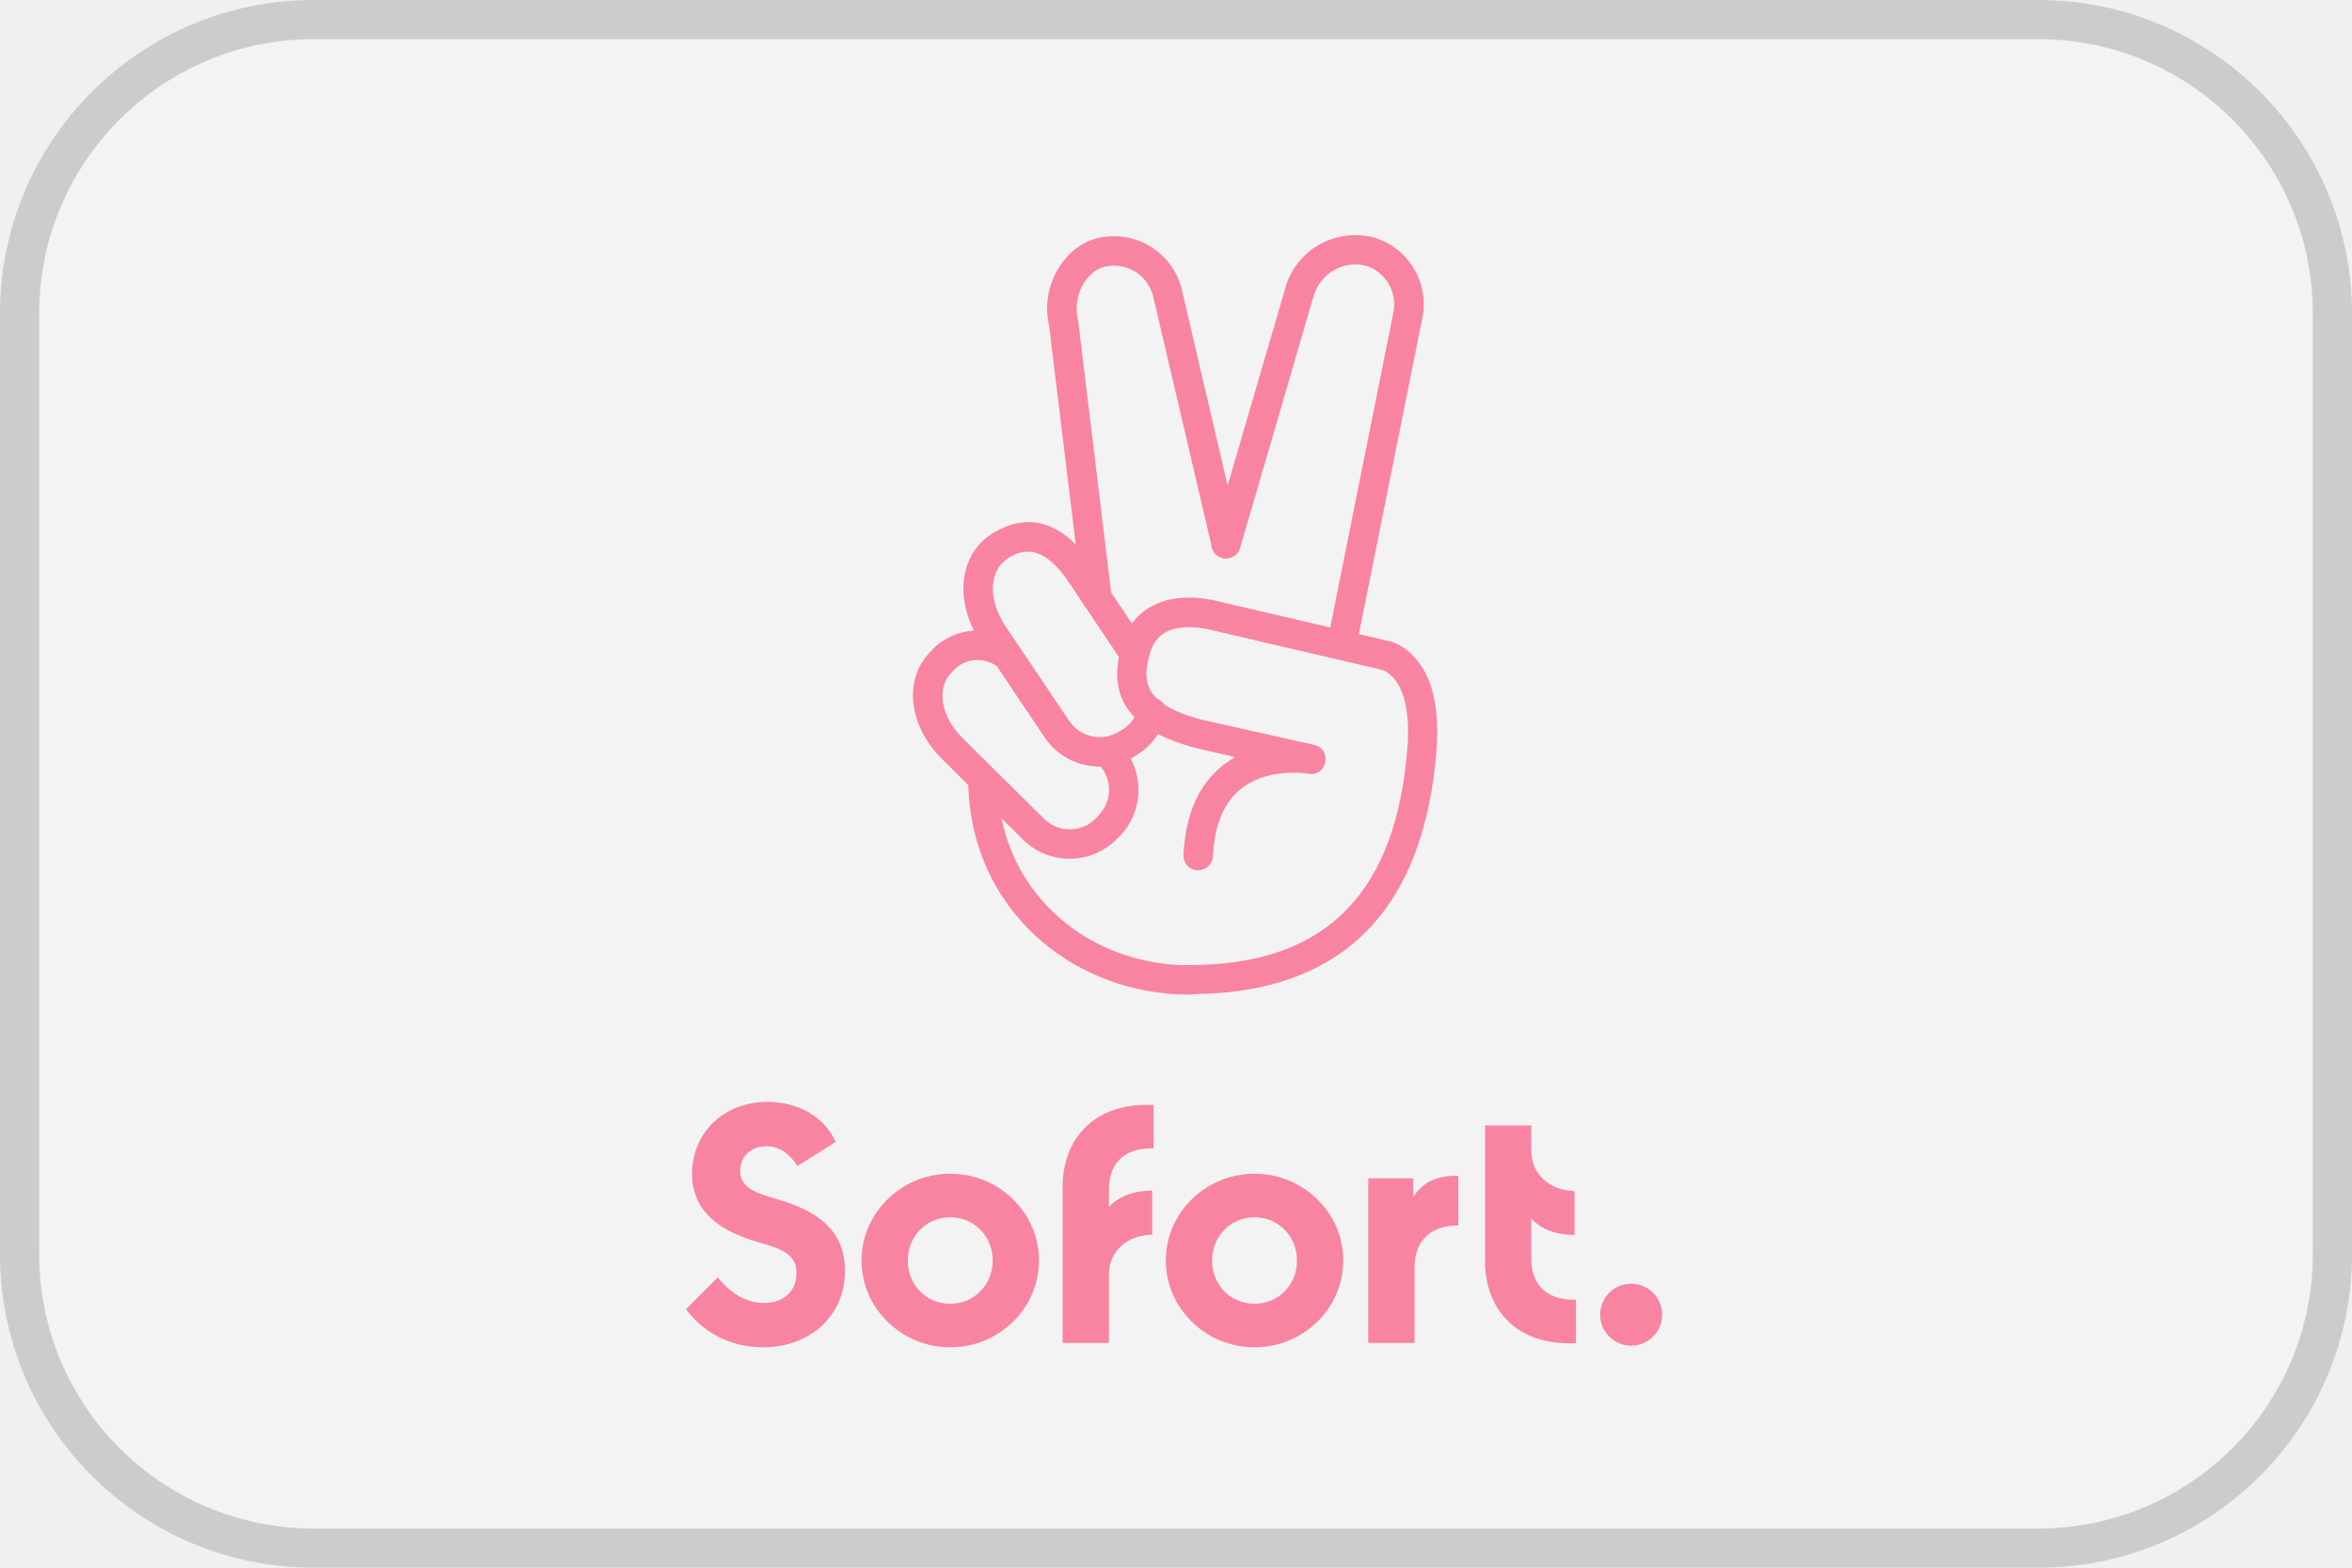
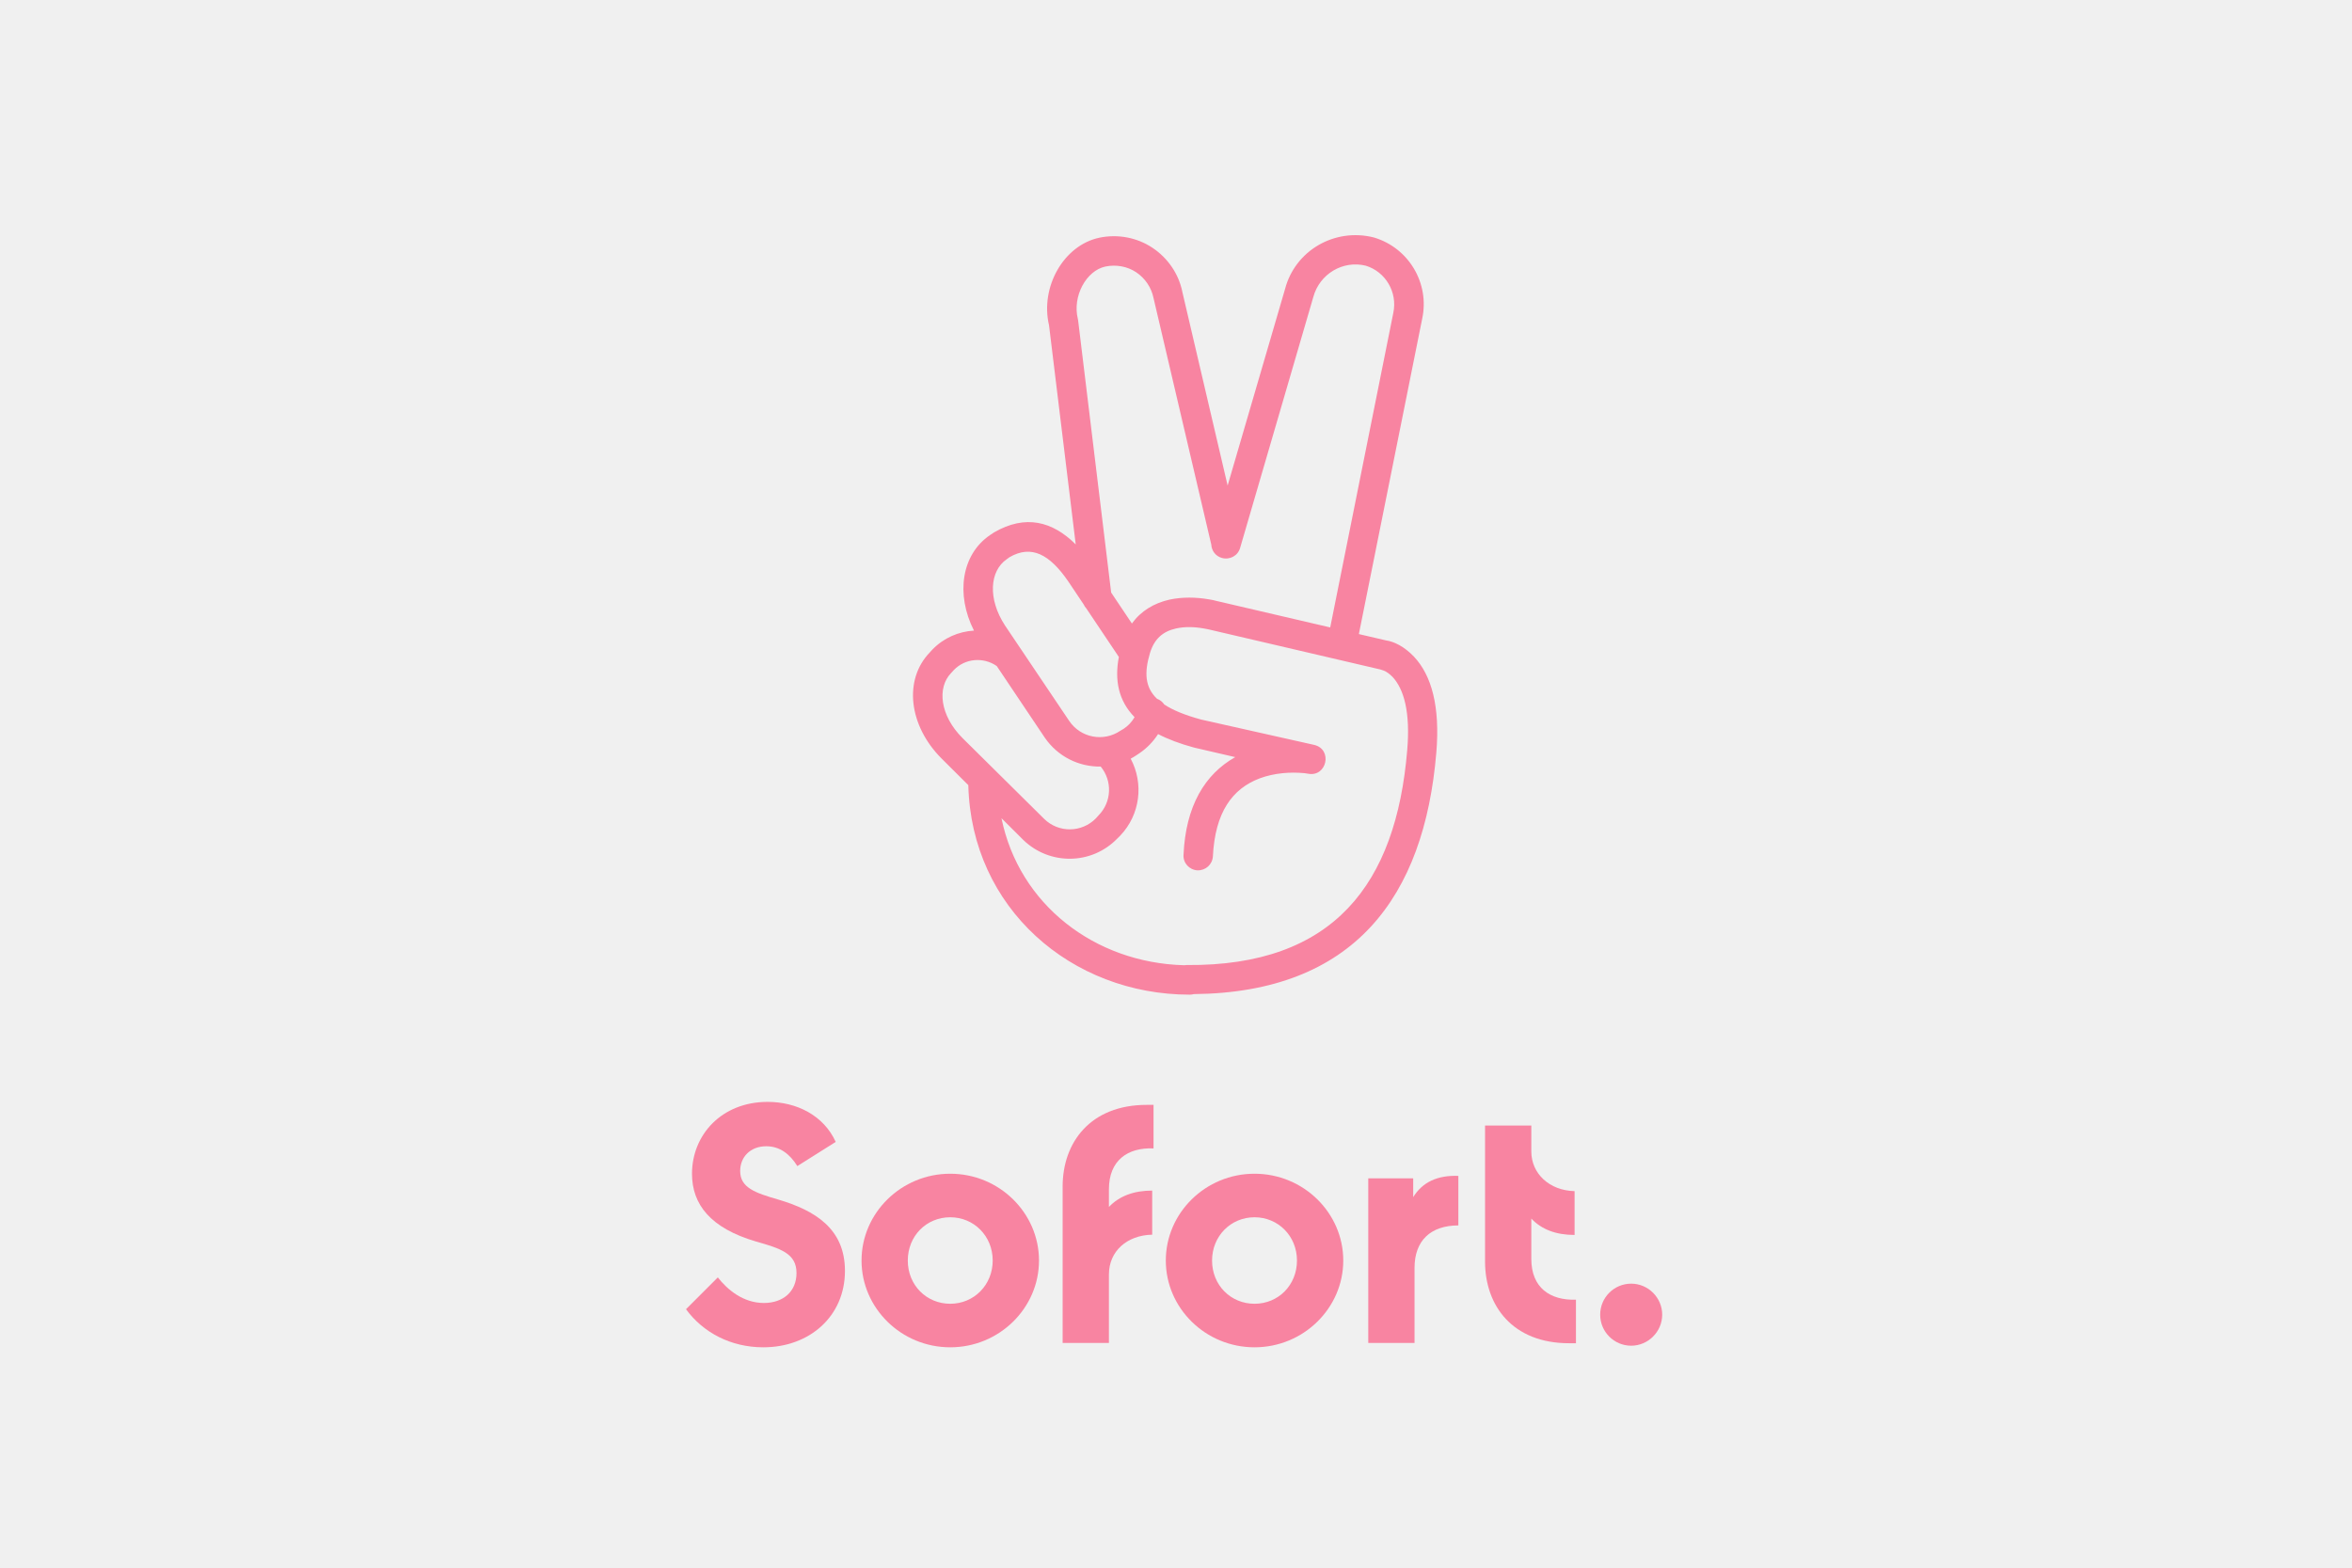
<svg xmlns="http://www.w3.org/2000/svg" width="60" height="40" viewBox="0 0 60 40" fill="none">
-   <rect x="0.5" y="0.5" width="59" height="39" rx="7.5" fill="white" fill-opacity="0.2" />
-   <rect x="0.5" y="0.5" width="59" height="39" rx="7.5" stroke="#CCCCCC" />
  <path fill-rule="evenodd" clip-rule="evenodd" d="M34.665 16.179L36.28 8.134C36.475 7.231 35.94 6.322 35.044 6.058C34.045 5.808 33.038 6.391 32.781 7.377L31.317 12.389L30.163 7.453C30.073 6.995 29.795 6.585 29.399 6.322C29.004 6.058 28.511 5.968 28.046 6.065C27.129 6.259 26.532 7.328 26.761 8.3L27.442 13.891C26.851 13.302 26.16 13.12 25.359 13.584L25.255 13.653C24.526 14.15 24.377 15.165 24.846 16.09C24.458 16.112 24.079 16.274 23.79 16.569L23.721 16.645C23.047 17.34 23.179 18.513 24.019 19.353L24.702 20.033C24.778 23.177 27.336 25.379 30.351 25.379C30.387 25.379 30.421 25.375 30.454 25.365C34.539 25.325 36.334 22.892 36.641 19.2C36.739 18.034 36.523 17.236 36.072 16.756C35.822 16.493 35.558 16.368 35.357 16.34L34.665 16.179ZM30.206 24.628C30.226 24.624 30.247 24.623 30.268 24.623C34.031 24.657 35.614 22.547 35.898 19.145C35.982 18.173 35.815 17.583 35.523 17.27C35.447 17.194 35.371 17.138 35.301 17.111L35.218 17.083L30.844 16.062C30.831 16.058 30.808 16.054 30.775 16.048C30.755 16.044 30.732 16.04 30.705 16.035C30.469 15.993 30.226 15.986 30.004 16.035C29.664 16.111 29.449 16.298 29.337 16.659C29.19 17.152 29.202 17.528 29.515 17.829C29.594 17.858 29.658 17.91 29.701 17.976C29.92 18.12 30.227 18.247 30.643 18.36L33.524 19.006C34.003 19.117 33.85 19.832 33.371 19.742L33.281 19.728C32.92 19.693 32.51 19.721 32.136 19.86C31.434 20.124 30.997 20.728 30.941 21.852C30.927 22.061 30.754 22.213 30.546 22.207C30.337 22.193 30.178 22.019 30.192 21.811C30.247 20.568 30.733 19.756 31.511 19.318L30.462 19.075C30.101 18.977 29.796 18.862 29.543 18.73C29.421 18.92 29.262 19.086 29.074 19.214L28.99 19.27C28.942 19.302 28.894 19.332 28.844 19.358C29.18 19.988 29.092 20.784 28.574 21.325L28.497 21.401C27.845 22.068 26.782 22.082 26.109 21.436L25.548 20.877C25.996 23.078 27.925 24.567 30.206 24.628ZM28.943 18.299C28.875 18.418 28.779 18.521 28.664 18.596L28.581 18.645C28.15 18.937 27.567 18.826 27.276 18.395L25.637 15.958C25.193 15.278 25.248 14.57 25.679 14.271L25.755 14.216C26.31 13.896 26.776 14.139 27.255 14.84L27.645 15.423C27.662 15.461 27.685 15.495 27.713 15.525L28.542 16.762C28.43 17.356 28.531 17.877 28.943 18.299ZM33.934 16.009L31.032 15.333C31.027 15.332 31.021 15.331 31.015 15.329C30.98 15.32 30.919 15.303 30.837 15.292C30.511 15.236 30.171 15.229 29.837 15.299C29.439 15.389 29.106 15.588 28.875 15.909L28.346 15.119L27.504 8.182L27.497 8.141C27.351 7.557 27.712 6.905 28.198 6.801C28.469 6.745 28.754 6.794 28.983 6.946C29.212 7.099 29.372 7.335 29.427 7.606L30.9 13.895C30.908 14.052 31.011 14.192 31.17 14.236C31.372 14.292 31.58 14.181 31.636 13.979L33.503 7.578C33.663 6.988 34.26 6.634 34.843 6.78C35.343 6.933 35.655 7.453 35.544 7.981L33.934 16.009ZM26.651 18.819C26.986 19.309 27.53 19.569 28.079 19.559C28.379 19.922 28.363 20.46 28.025 20.804L27.956 20.881C27.595 21.248 27.005 21.256 26.637 20.894L24.554 18.832C23.978 18.256 23.901 17.548 24.262 17.173L24.332 17.097C24.62 16.795 25.089 16.759 25.427 16.994L26.651 18.819Z" fill="#F884A1" />
  <path d="M19.472 34.377C20.652 34.377 21.555 33.586 21.555 32.426C21.555 31.35 20.791 30.885 19.854 30.607C19.256 30.434 18.882 30.302 18.882 29.878C18.882 29.524 19.139 29.247 19.548 29.247C19.895 29.247 20.152 29.448 20.34 29.753L21.319 29.136C21.013 28.462 20.326 28.115 19.583 28.115C18.403 28.115 17.653 28.962 17.653 29.948C17.653 30.732 18.125 31.336 19.284 31.677C19.916 31.857 20.319 31.982 20.319 32.482C20.319 32.954 19.979 33.246 19.486 33.246C18.958 33.246 18.555 32.905 18.312 32.593L17.5 33.405C17.937 34.002 18.646 34.377 19.472 34.377Z" fill="#F884A1" />
  <path d="M29.427 28.191V29.302C28.768 29.274 28.289 29.608 28.289 30.343V30.795C28.553 30.517 28.927 30.378 29.393 30.378V31.503C28.74 31.517 28.289 31.933 28.289 32.517V34.266H27.108V30.274C27.108 29.149 27.817 28.191 29.254 28.191H29.427Z" fill="#F884A1" />
  <path d="M39.064 32.121V31.093C39.328 31.371 39.696 31.51 40.168 31.51V30.392C39.529 30.378 39.064 29.948 39.064 29.378V28.719H37.884V32.19C37.884 33.315 38.585 34.273 40.029 34.273H40.203V33.162C39.543 33.183 39.064 32.857 39.064 32.121Z" fill="#F884A1" />
  <path fill-rule="evenodd" clip-rule="evenodd" d="M21.978 32.163C21.978 33.377 22.991 34.377 24.241 34.377C25.491 34.377 26.505 33.377 26.505 32.163C26.505 30.948 25.491 29.948 24.241 29.948C22.991 29.948 21.978 30.948 21.978 32.163ZM24.241 33.266C24.845 33.266 25.324 32.787 25.324 32.163C25.324 31.538 24.845 31.059 24.241 31.059C23.63 31.059 23.158 31.538 23.158 32.163C23.158 32.794 23.637 33.266 24.241 33.266Z" fill="#F884A1" />
  <path d="M42.403 33.544C42.403 33.981 42.042 34.336 41.612 34.336C41.175 34.336 40.821 33.981 40.821 33.544C40.821 33.107 41.175 32.753 41.612 32.753C42.049 32.753 42.403 33.114 42.403 33.544Z" fill="#F884A1" />
  <path fill-rule="evenodd" clip-rule="evenodd" d="M29.74 32.163C29.74 33.377 30.753 34.377 32.003 34.377C33.253 34.377 34.267 33.377 34.267 32.163C34.267 30.948 33.253 29.948 32.003 29.948C30.753 29.948 29.74 30.948 29.74 32.163ZM32.003 33.266C32.614 33.266 33.086 32.787 33.086 32.163C33.086 31.538 32.607 31.059 32.003 31.059C31.399 31.059 30.92 31.538 30.92 32.163C30.92 32.794 31.399 33.266 32.003 33.266Z" fill="#F884A1" />
  <path d="M36.051 30.066V30.545C36.287 30.163 36.669 29.983 37.203 30.003V31.267C36.495 31.267 36.085 31.656 36.085 32.35V34.266H34.905V30.066H36.051Z" fill="#F884A1" />
</svg>
